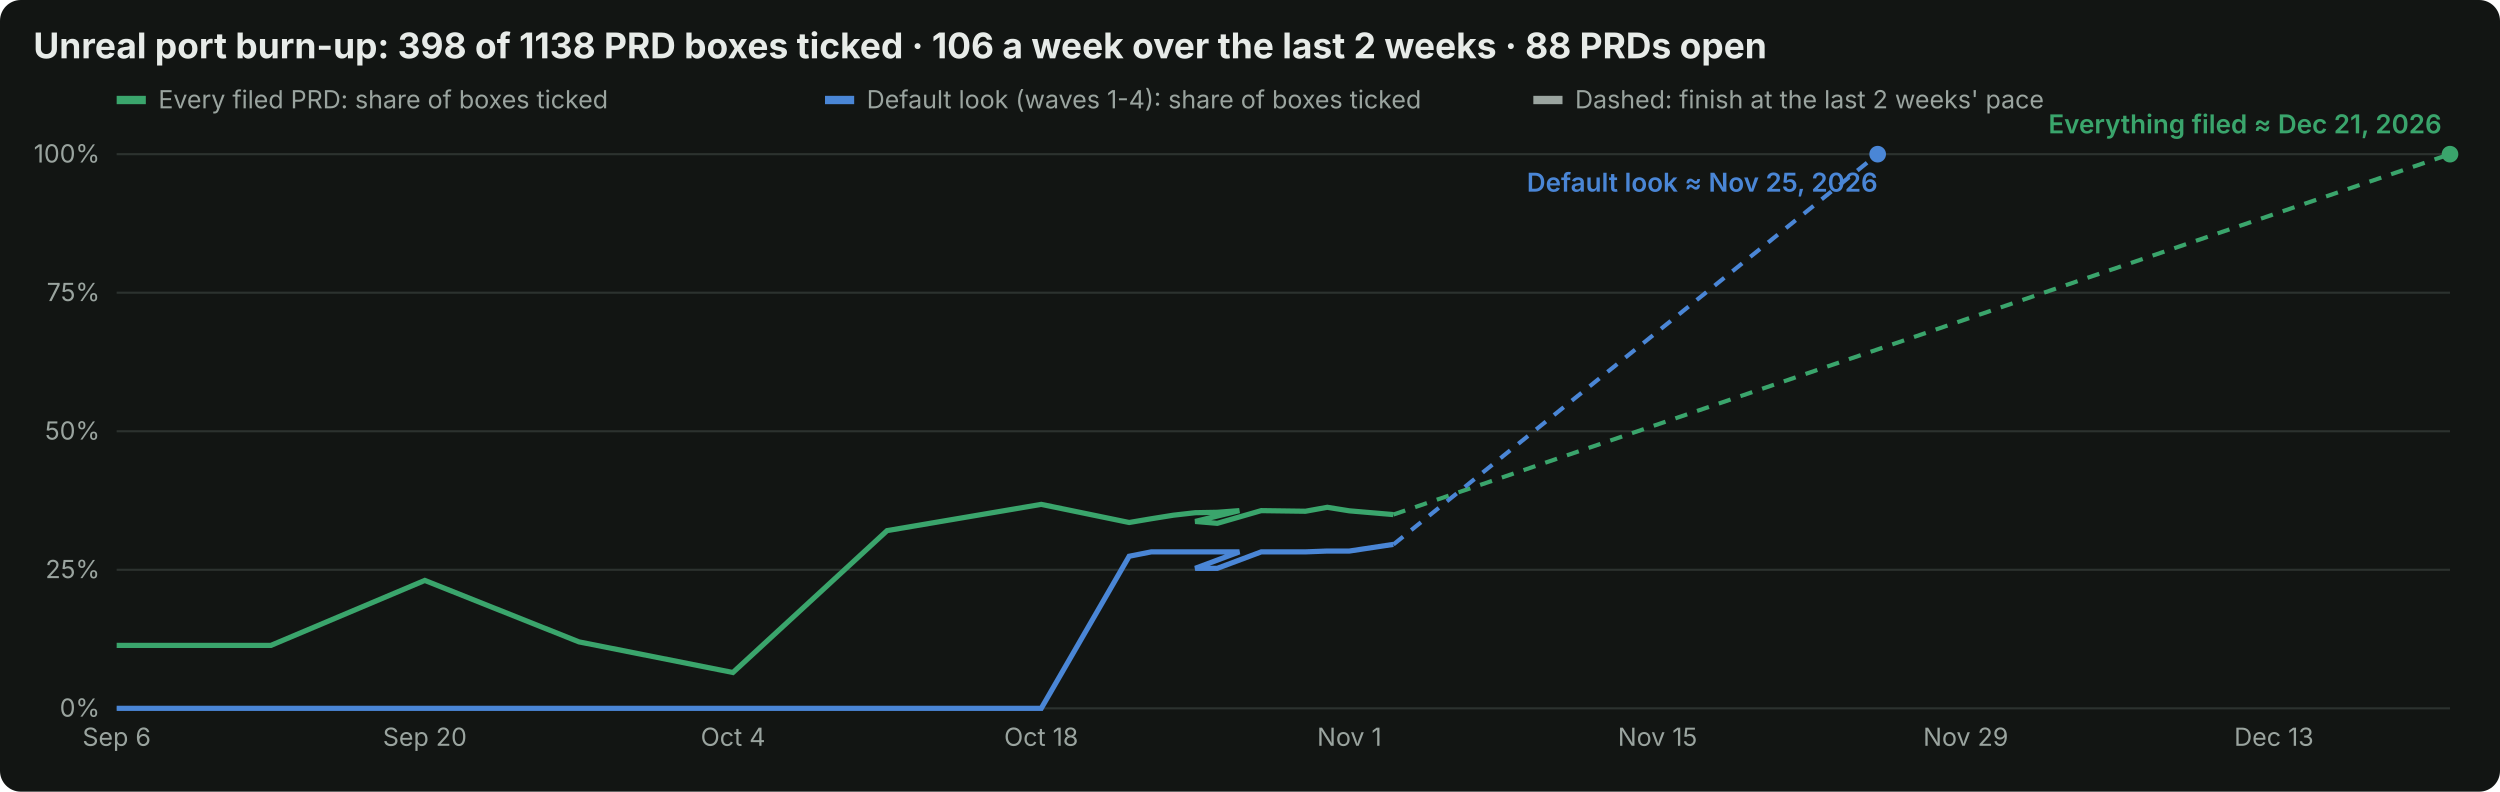
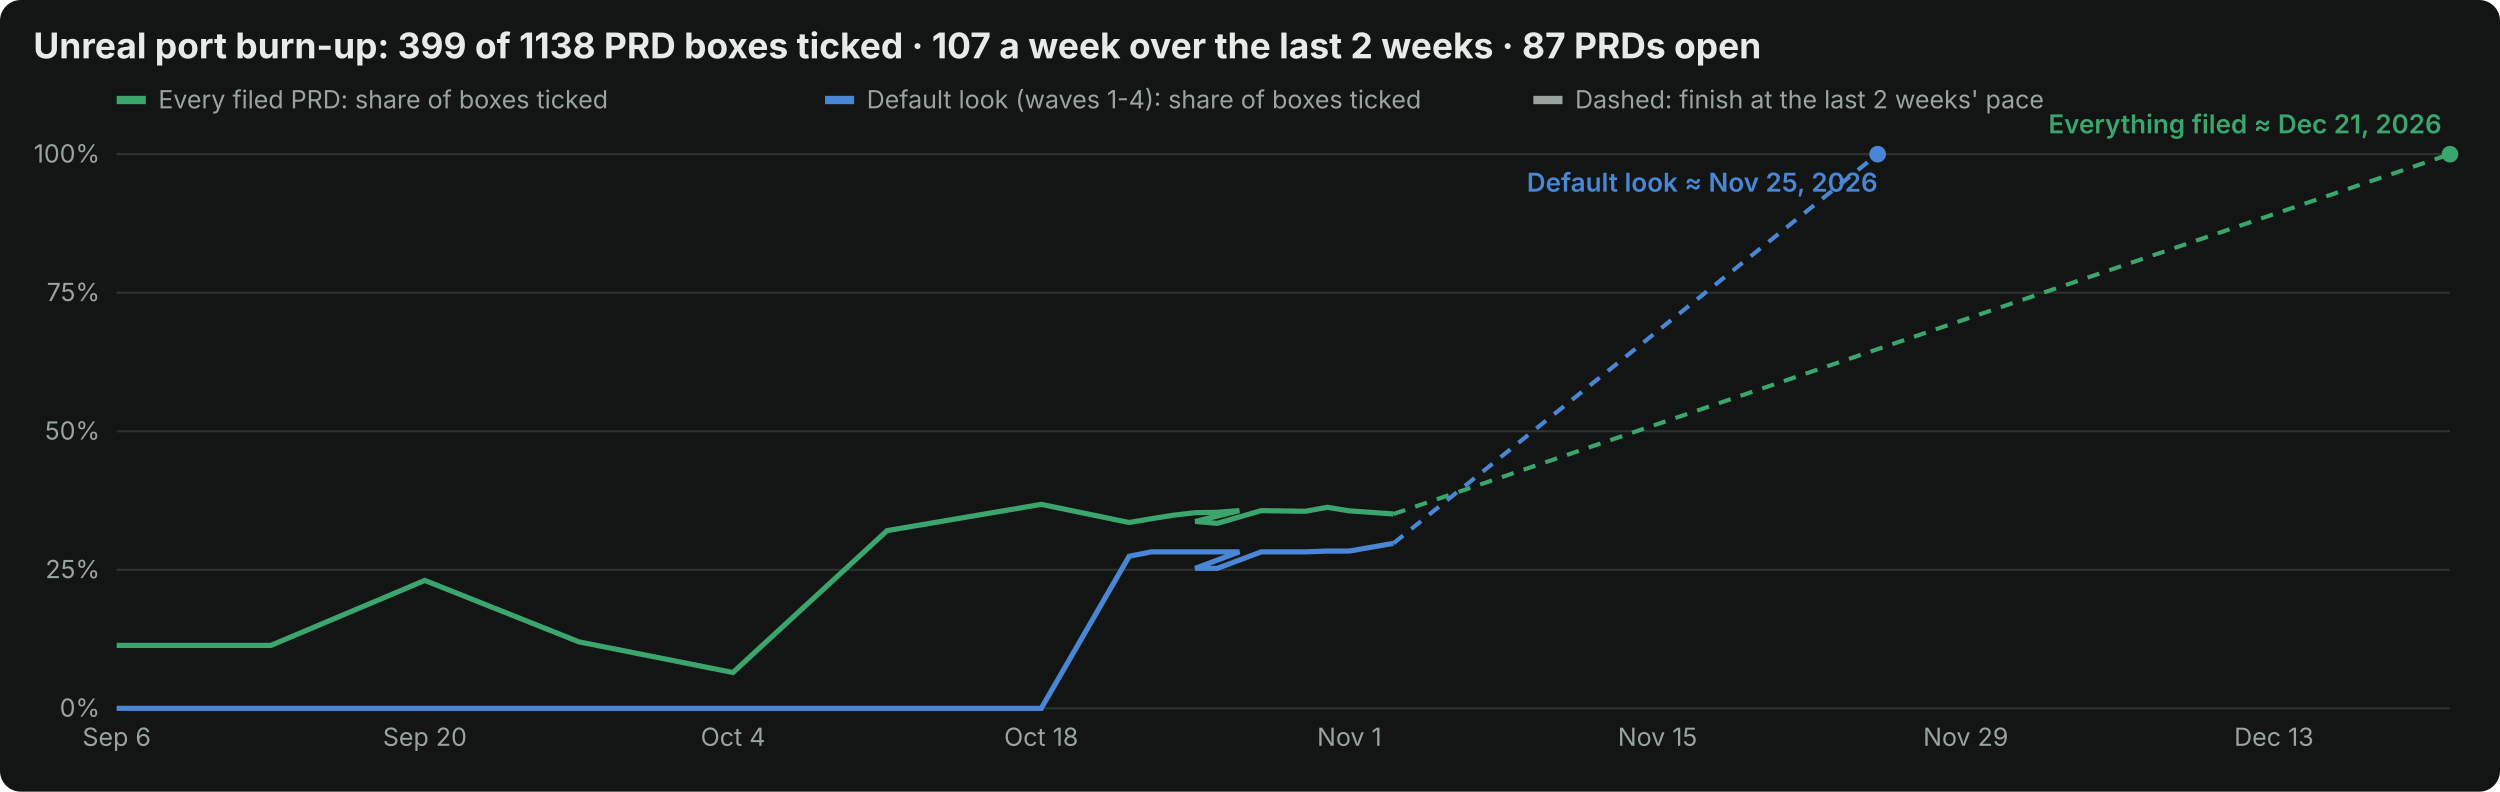
<svg xmlns="http://www.w3.org/2000/svg" viewBox="0 0 1200 380" width="1200" height="380" font-family="system-ui, -apple-system, Segoe UI, sans-serif">
  <style>.h{fill:#e7ebe8;font-size:17px;font-weight:700}.t{fill:#9aa49f;font-size:12px}.e{font-size:12.5px;font-weight:600}</style>
  <rect width="1200" height="380" rx="10" fill="#121513" />
-   <text x="16" y="28" class="h">Unreal port burn-up: 398 of 1138 PRD boxes ticked · 106 a week over the last 2 weeks · 88 PRDs open</text>
+   <text x="16" y="28" class="h">Unreal port burn-up: 399 of 1138 PRD boxes ticked · 107 a week over the last 2 weeks · 87 PRDs open</text>
  <rect x="56" y="46" width="14" height="4" fill="#3aa56c" />
  <text x="76" y="52" class="t">Every filed PRD: share of boxes ticked</text>
  <rect x="396" y="46" width="14" height="4" fill="#4a86d6" />
  <text x="416" y="52" class="t">Default look (waves 1-4): share of boxes ticked</text>
  <rect x="736" y="46" width="14" height="4" fill="#9aa49f" />
  <text x="756" y="52" class="t">Dashed: finish at the last 2 weeks' pace</text>
  <line x1="56" x2="1176" y1="340" y2="340" stroke="#2c322f" />
  <text x="48" y="344" class="t" text-anchor="end">0%</text>
  <line x1="56" x2="1176" y1="273.5" y2="273.5" stroke="#2c322f" />
  <text x="48" y="277.5" class="t" text-anchor="end">25%</text>
  <line x1="56" x2="1176" y1="207" y2="207" stroke="#2c322f" />
  <text x="48" y="211" class="t" text-anchor="end">50%</text>
  <line x1="56" x2="1176" y1="140.5" y2="140.5" stroke="#2c322f" />
  <text x="48" y="144.5" class="t" text-anchor="end">75%</text>
  <line x1="56" x2="1176" y1="74" y2="74" stroke="#2c322f" />
  <text x="48" y="78" class="t" text-anchor="end">100%</text>
  <text x="56" y="358" class="t" text-anchor="middle">Sep 6</text>
  <text x="203.925" y="358" class="t" text-anchor="middle">Sep 20</text>
  <text x="351.849" y="358" class="t" text-anchor="middle">Oct 4</text>
  <text x="499.774" y="358" class="t" text-anchor="middle">Oct 18</text>
  <text x="647.698" y="358" class="t" text-anchor="middle">Nov 1</text>
  <text x="795.623" y="358" class="t" text-anchor="middle">Nov 15</text>
  <text x="943.547" y="358" class="t" text-anchor="middle">Nov 29</text>
  <text x="1091.472" y="358" class="t" text-anchor="middle">Dec 13</text>
-   <path d="M56.0,309.8L130.0,309.8L203.9,278.6L277.9,308.1L351.8,322.8L425.8,254.7L499.8,242.1L542.0,250.8L552.6,249.0L563.2,247.3L573.7,246.1L584.3,245.9L594.9,245.1L573.7,250.3L584.3,251.2L605.4,245.1L626.6,245.4L637.1,243.5L647.7,245.2L668.8,247.0" stroke="#3aa56c" stroke-width="2.5" fill="none" />
-   <path d="M56.0,340.0L130.0,340.0L203.9,340.0L277.9,340.0L351.8,340.0L425.8,340.0L499.8,340.0L542.0,267.0L552.6,264.9L563.2,264.9L573.7,264.9L584.3,264.9L594.9,264.9L573.7,272.8L584.3,272.8L605.4,264.9L626.6,264.9L637.1,264.5L647.7,264.5L668.8,261.3" stroke="#4a86d6" stroke-width="2.5" fill="none" />
-   <path d="M668.83,246.97L1176,74" stroke="#3aa56c" stroke-width="2" stroke-dasharray="6 5" fill="none" />
+   <path d="M56.0,309.8L130.0,309.8L203.9,278.6L277.9,308.1L351.8,322.8L425.8,254.7L499.8,242.1L542.0,250.8L552.6,249.0L563.2,247.3L573.7,246.1L584.3,245.9L594.9,245.1L573.7,250.3L584.3,251.2L605.4,245.1L626.6,245.4L637.1,243.5L647.7,245.2L668.8,246.7" stroke="#3aa56c" stroke-width="2.5" fill="none" />
+   <path d="M56.0,340.0L130.0,340.0L203.9,340.0L277.9,340.0L351.8,340.0L425.8,340.0L499.8,340.0L542.0,267.0L552.6,264.9L563.2,264.9L573.7,264.9L584.3,264.9L594.9,264.9L573.7,272.8L584.3,272.8L605.4,264.9L626.6,264.9L637.1,264.5L647.7,264.5L668.8,260.8" stroke="#4a86d6" stroke-width="2.5" fill="none" />
+   <path d="M668.83,246.736L1176,74" stroke="#3aa56c" stroke-width="2" stroke-dasharray="6 5" fill="none" />
  <circle cx="1176" cy="74" r="4" fill="#3aa56c" />
  <text x="1172" y="64" class="e" fill="#3aa56c" text-anchor="end">Everything filed ≈ Dec 21, 2026</text>
-   <path d="M668.83,261.347L901.283,74" stroke="#4a86d6" stroke-width="2" stroke-dasharray="6 5" fill="none" />
+   <path d="M668.83,260.801L901.283,74" stroke="#4a86d6" stroke-width="2" stroke-dasharray="6 5" fill="none" />
  <circle cx="901.283" cy="74" r="4" fill="#4a86d6" />
  <text x="901.283" y="92" class="e" fill="#4a86d6" text-anchor="end">Default look ≈ Nov 25, 2026</text>
</svg>
